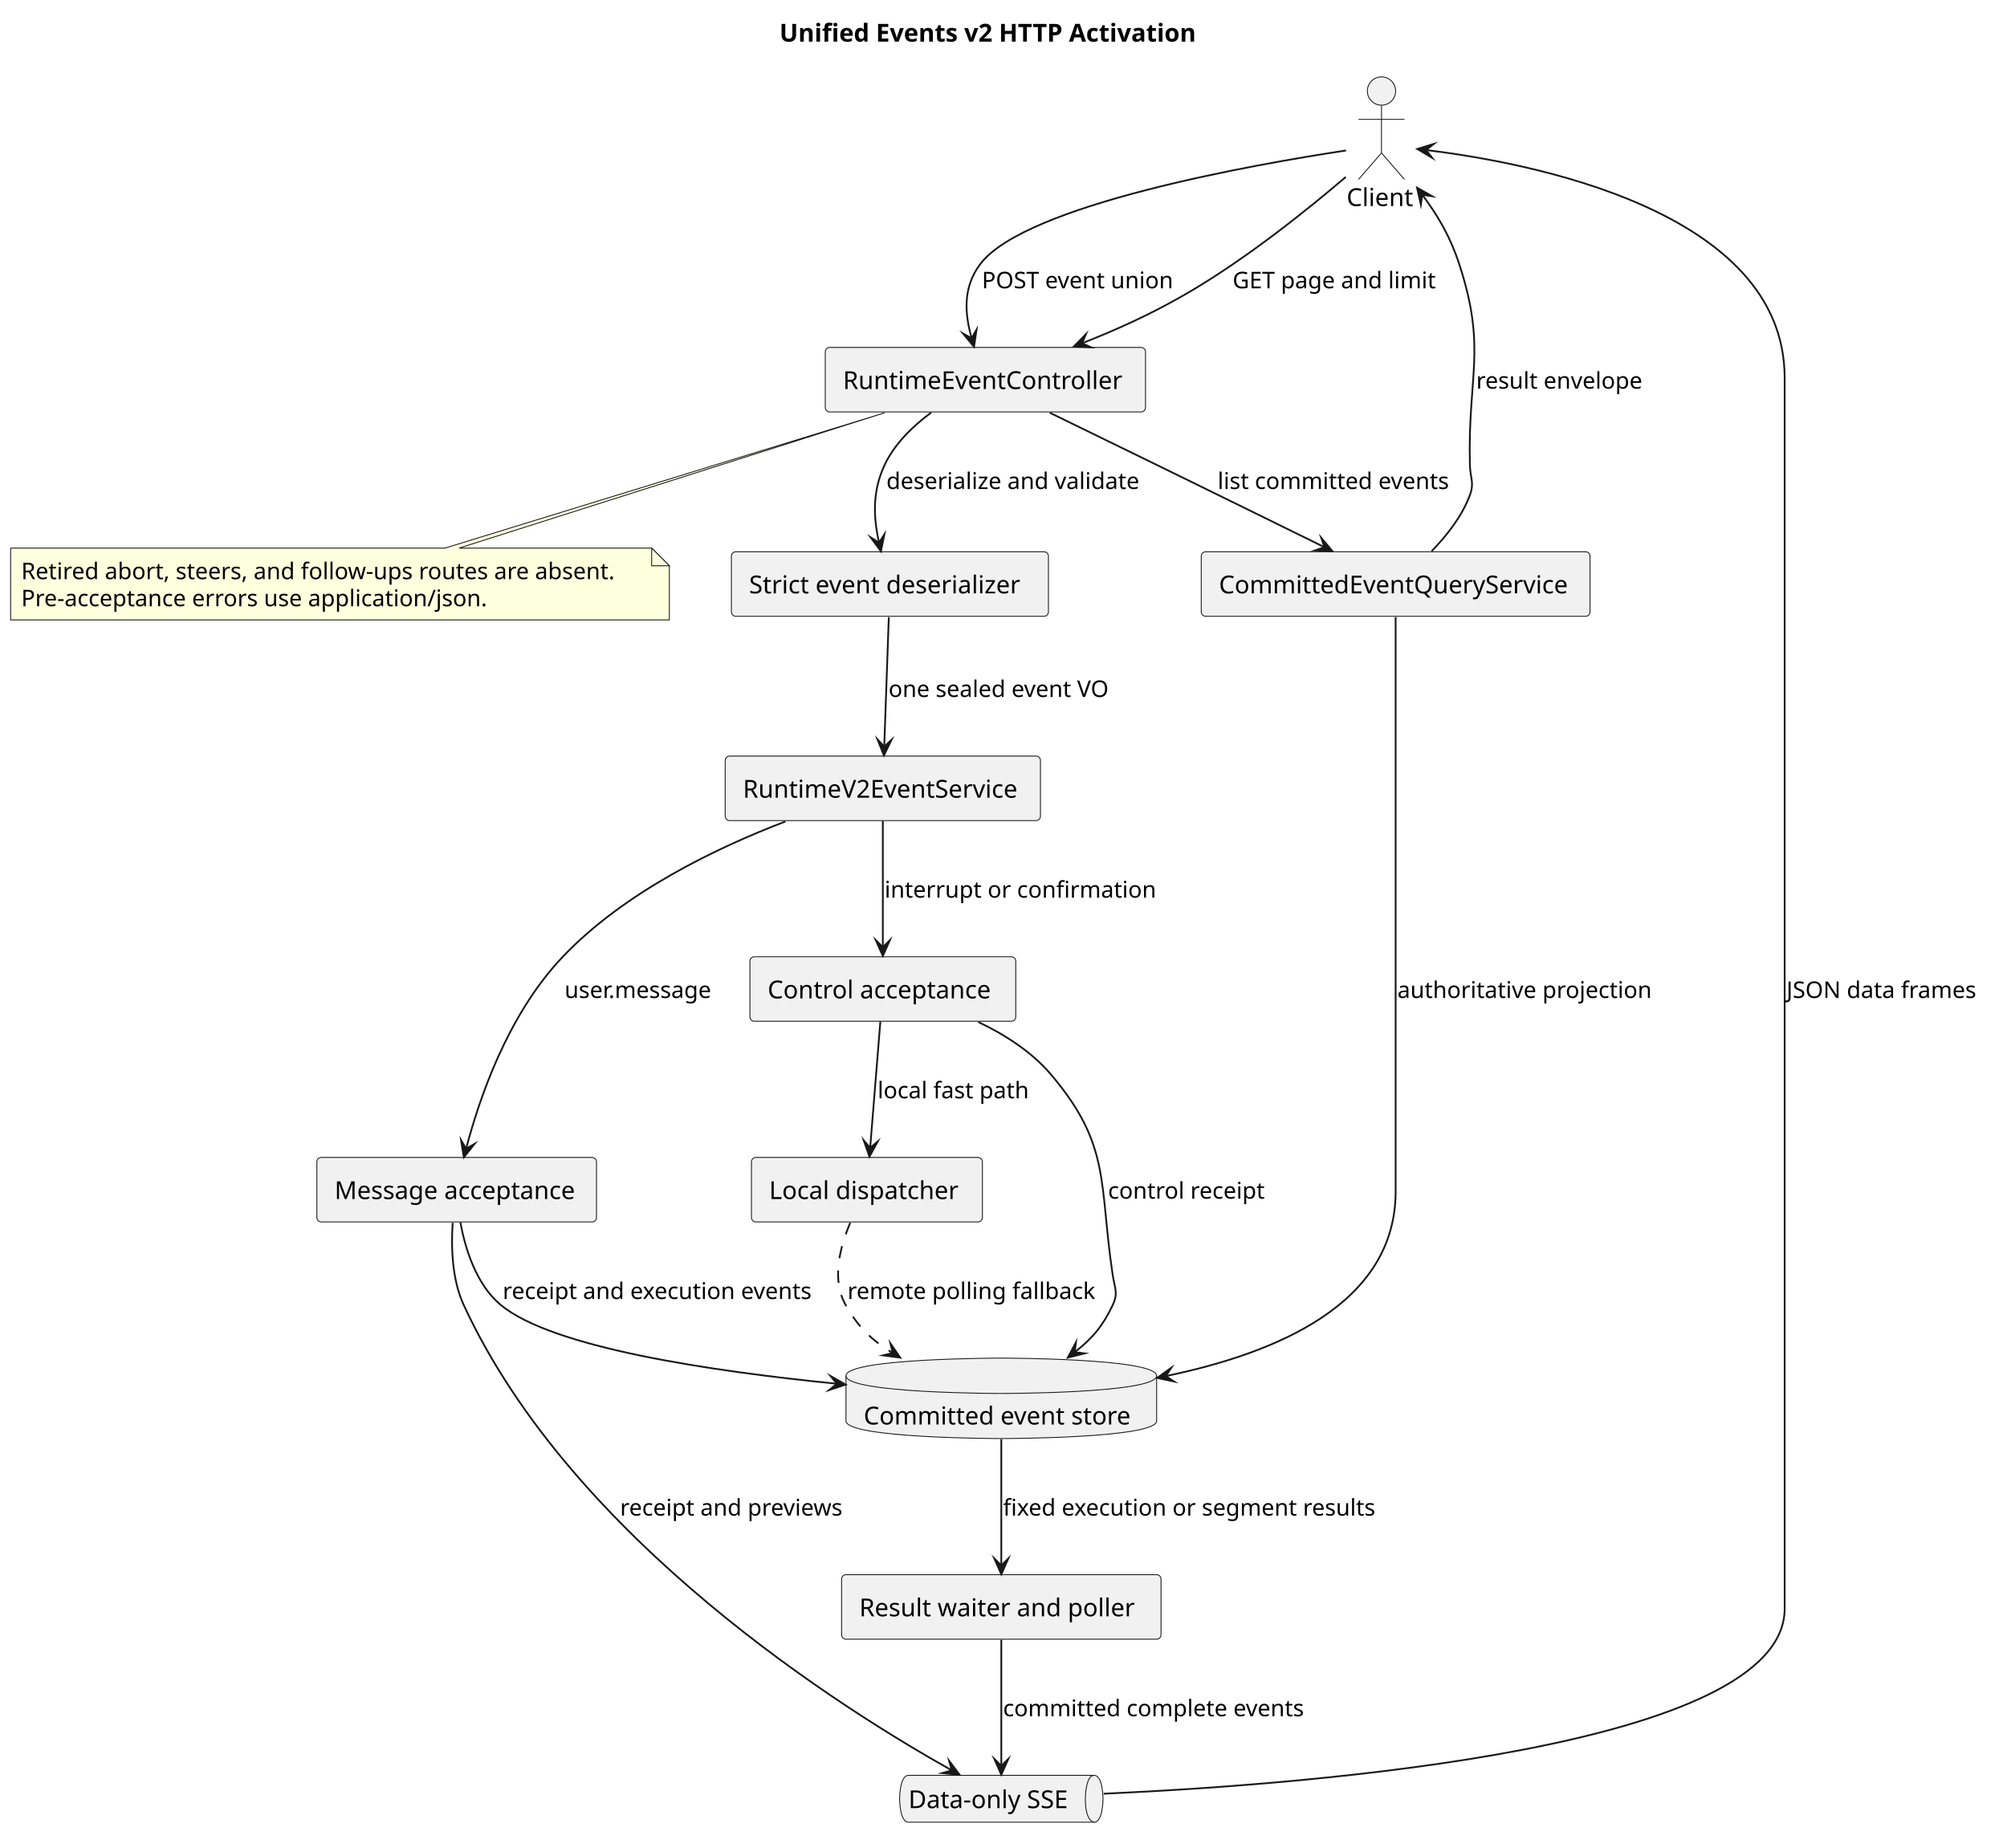
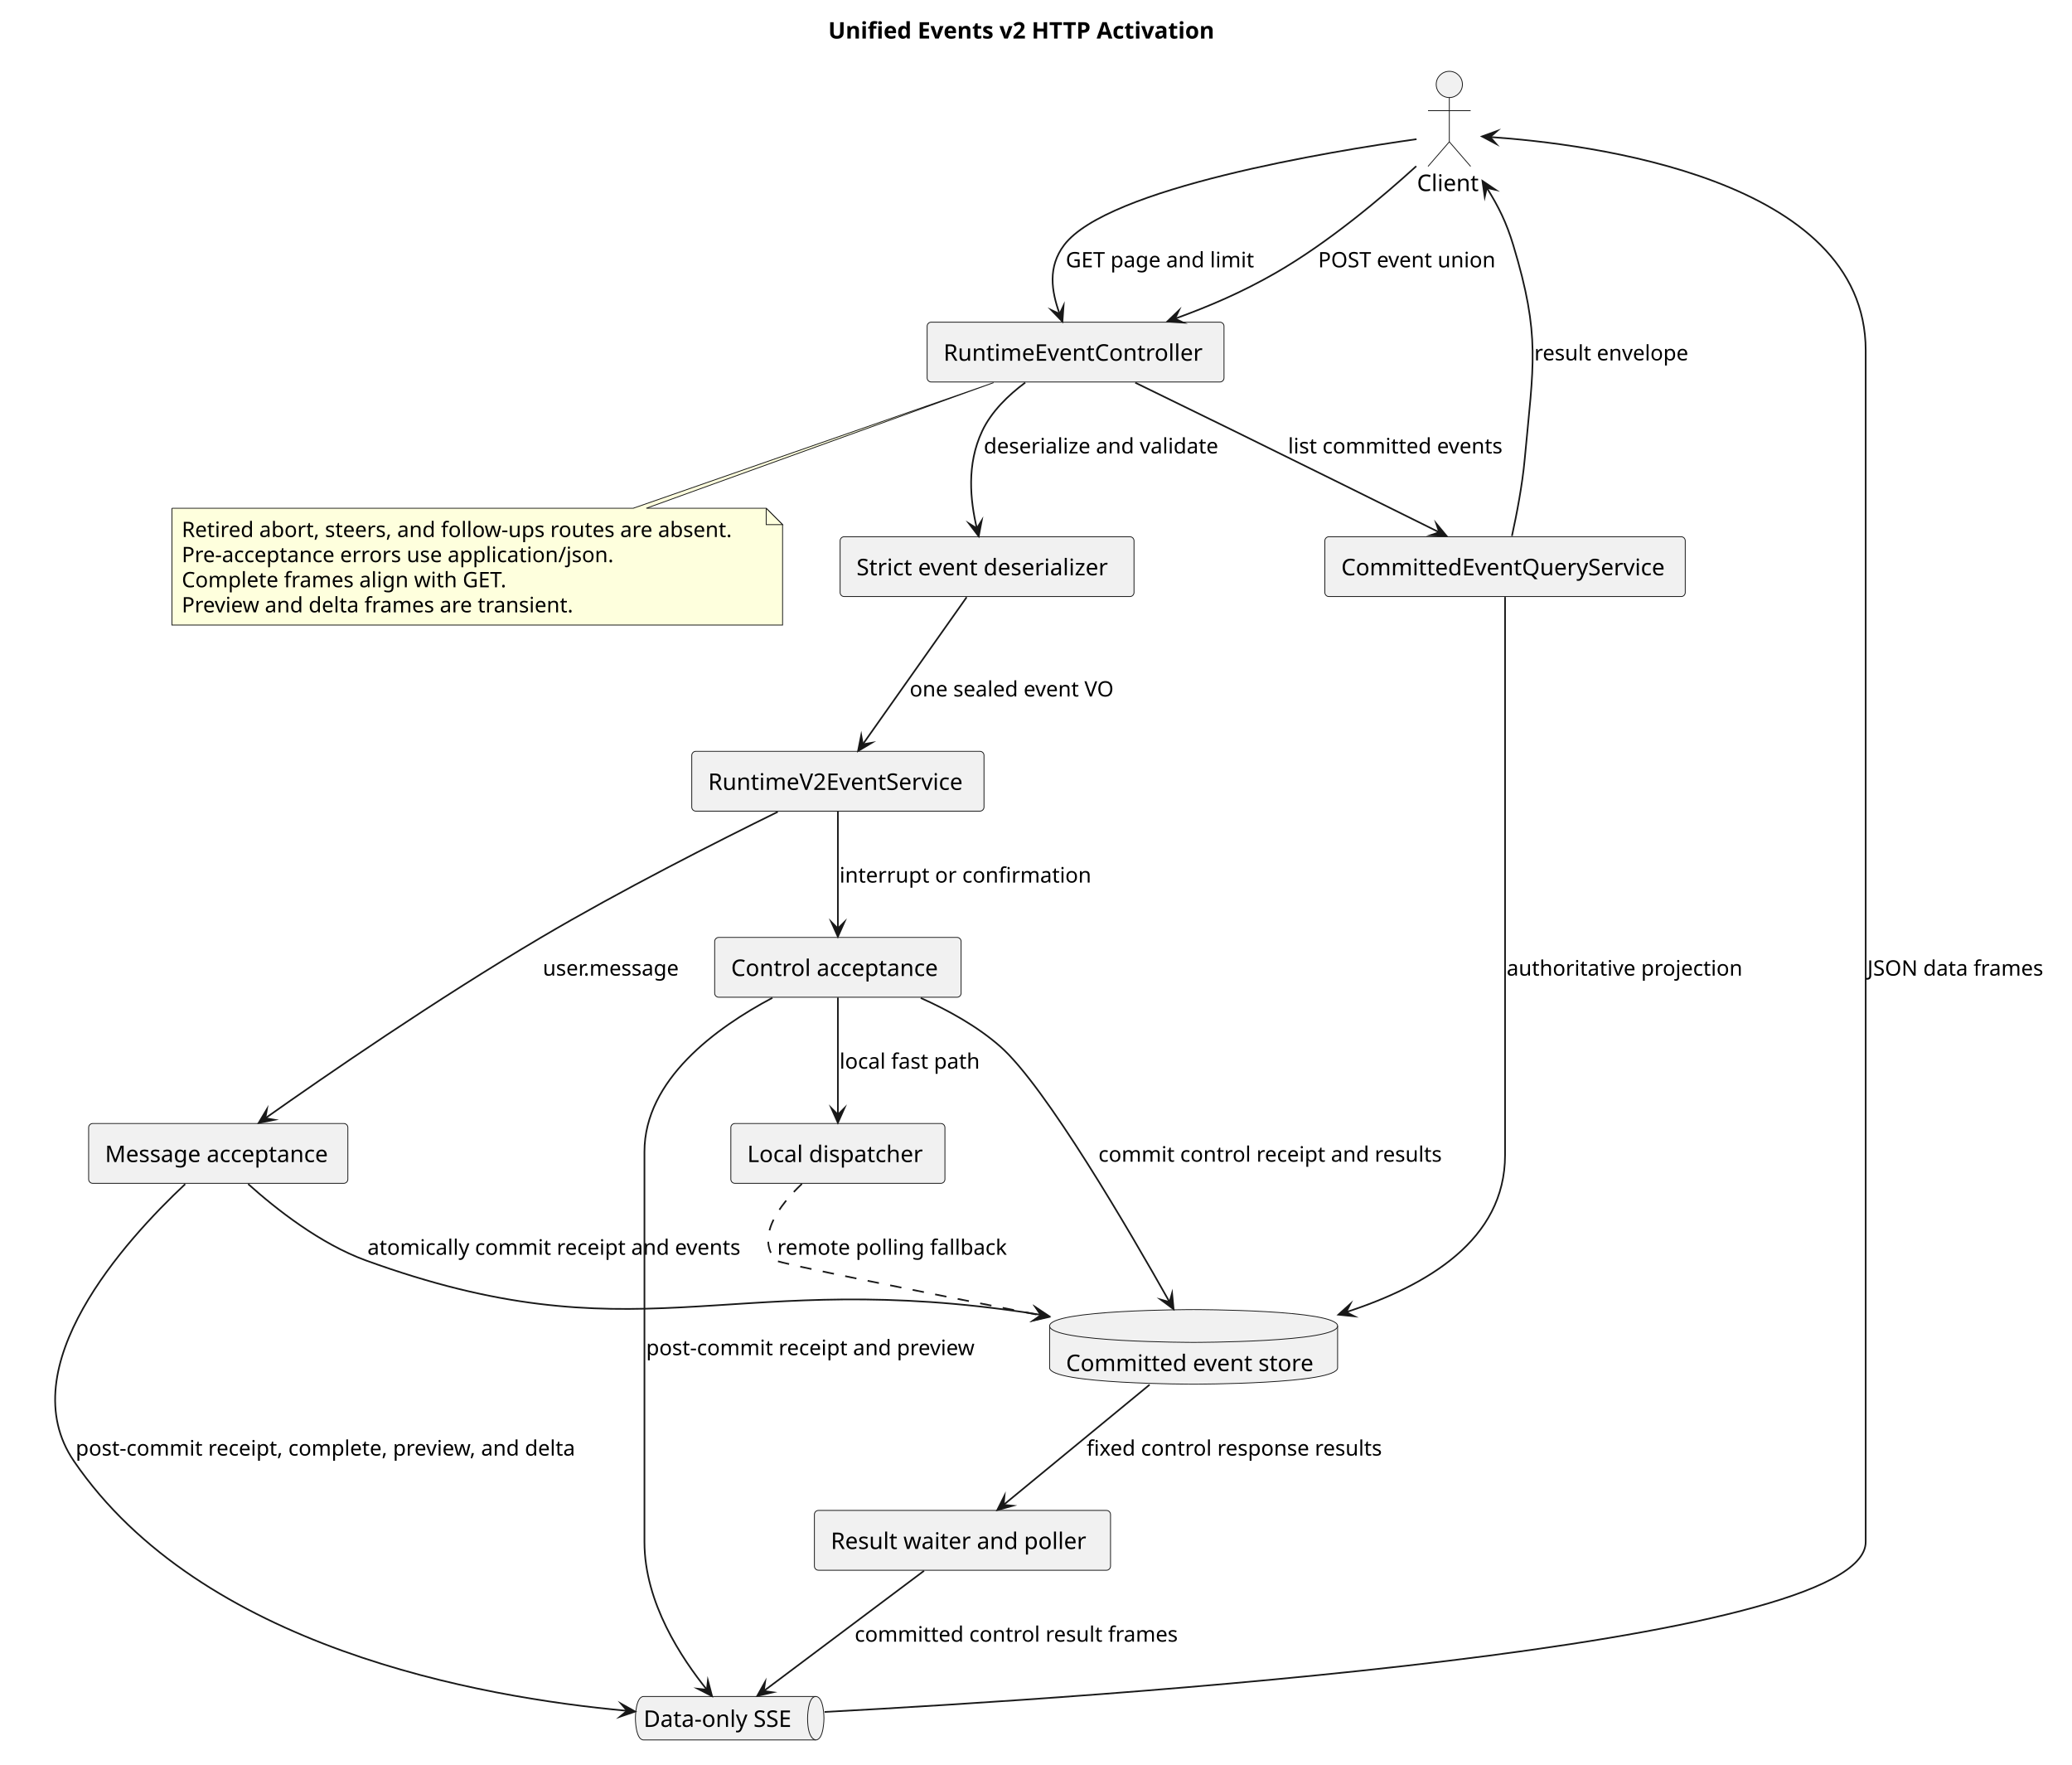
- <svg xmlns="http://www.w3.org/2000/svg" contentStyleType="text/css" data-diagram-type="DESCRIPTION" height="1045px" preserveAspectRatio="none" style="width:1135px;height:1045px;background:#FFFFFF;" version="1.1" viewBox="0 0 1135 1045" width="1135px" zoomAndPan="magnify">
+ <svg xmlns="http://www.w3.org/2000/svg" contentStyleType="text/css" data-diagram-type="DESCRIPTION" height="1076px" preserveAspectRatio="none" style="width:1264px;height:1076px;background:#FFFFFF;" version="1.1" viewBox="0 0 1264 1076" width="1264px" zoomAndPan="magnify">
  <defs />
  <g>
    <g class="title" data-source-line="1">
-       <text fill="#000000" font-family="sans-serif" font-size="14" font-weight="700" lengthAdjust="spacing" textLength="247.304" x="440.809" y="23.535">Unified Events v2 HTTP Activation</text>
+       <text fill="#000000" font-family="sans-serif" font-size="14" font-weight="700" lengthAdjust="spacing" textLength="247.304" x="505.249" y="23.535">Unified Events v2 HTTP Activation</text>
    </g>
    <g class="entity" data-qualified-name="client" data-source-line="14" id="ent0001">
-       <ellipse cx="781.262" cy="51.488" fill="#F1F1F1" rx="8" ry="8" style="stroke:#181818;stroke-width:0.5;" />
-       <path d="M781.262,59.488 L781.262,86.488 M768.262,67.488 L794.262,67.488 M781.262,86.488 L768.262,101.488 M781.262,86.488 L794.262,101.488" fill="none" style="stroke:#181818;stroke-width:0.5;" />
-       <text fill="#000000" font-family="sans-serif" font-size="14" lengthAdjust="spacing" textLength="39.505" x="761.51" y="116.523">Client</text>
+       <ellipse cx="884.142" cy="51.488" fill="#F1F1F1" rx="8" ry="8" style="stroke:#181818;stroke-width:0.5;" />
+       <path d="M884.142,59.488 L884.142,86.488 M871.142,67.488 L897.142,67.488 M884.142,86.488 L871.142,101.488 M884.142,86.488 L897.142,101.488" fill="none" style="stroke:#181818;stroke-width:0.5;" />
+       <text fill="#000000" font-family="sans-serif" font-size="14" lengthAdjust="spacing" textLength="39.505" x="864.39" y="116.523">Client</text>
    </g>
    <g class="entity" data-qualified-name="controller" data-source-line="15" id="ent0002">
-       <rect fill="#F1F1F1" height="36.488" rx="2.5" ry="2.5" style="stroke:#181818;stroke-width:0.5;" width="181.102" x="466.71" y="196.478" />
-       <text fill="#000000" font-family="sans-serif" font-size="14" lengthAdjust="spacing" textLength="161.102" x="476.71" y="220.013">RuntimeEventController</text>
+       <rect fill="#F1F1F1" height="36.488" rx="2.5" ry="2.5" style="stroke:#181818;stroke-width:0.5;" width="181.102" x="565.59" y="196.478" />
+       <text fill="#000000" font-family="sans-serif" font-size="14" lengthAdjust="spacing" textLength="161.102" x="575.59" y="220.013">RuntimeEventController</text>
    </g>
    <g class="entity" data-qualified-name="decoder" data-source-line="16" id="ent0003">
-       <rect fill="#F1F1F1" height="36.488" rx="2.5" ry="2.5" style="stroke:#181818;stroke-width:0.5;" width="179.291" x="413.62" y="312.038" />
-       <text fill="#000000" font-family="sans-serif" font-size="14" lengthAdjust="spacing" textLength="159.291" x="423.62" y="335.573">Strict event deserializer</text>
+       <rect fill="#F1F1F1" height="36.488" rx="2.5" ry="2.5" style="stroke:#181818;stroke-width:0.5;" width="179.291" x="512.5" y="327.338" />
+       <text fill="#000000" font-family="sans-serif" font-size="14" lengthAdjust="spacing" textLength="159.291" x="522.5" y="350.873">Strict event deserializer</text>
    </g>
    <g class="entity" data-qualified-name="service" data-source-line="17" id="ent0004">
-       <rect fill="#F1F1F1" height="36.488" rx="2.5" ry="2.5" style="stroke:#181818;stroke-width:0.5;" width="178.279" x="410.12" y="427.588" />
-       <text fill="#000000" font-family="sans-serif" font-size="14" lengthAdjust="spacing" textLength="158.279" x="420.12" y="451.123">RuntimeV2EventService</text>
+       <rect fill="#F1F1F1" height="36.488" rx="2.5" ry="2.5" style="stroke:#181818;stroke-width:0.5;" width="178.279" x="422" y="458.208" />
+       <text fill="#000000" font-family="sans-serif" font-size="14" lengthAdjust="spacing" textLength="158.279" x="432" y="481.743">RuntimeV2EventService</text>
    </g>
    <g class="entity" data-qualified-name="message" data-source-line="18" id="ent0005">
-       <rect fill="#F1F1F1" height="36.488" rx="2.5" ry="2.5" style="stroke:#181818;stroke-width:0.5;" width="158.134" x="179.2" y="654.568" />
-       <text fill="#000000" font-family="sans-serif" font-size="14" lengthAdjust="spacing" textLength="138.134" x="189.2" y="678.103">Message acceptance</text>
+       <rect fill="#F1F1F1" height="36.488" rx="2.5" ry="2.5" style="stroke:#181818;stroke-width:0.5;" width="158.134" x="54.07" y="685.188" />
+       <text fill="#000000" font-family="sans-serif" font-size="14" lengthAdjust="spacing" textLength="138.134" x="64.07" y="708.723">Message acceptance</text>
    </g>
    <g class="entity" data-qualified-name="control" data-source-line="19" id="ent0006">
-       <rect fill="#F1F1F1" height="36.488" rx="2.5" ry="2.5" style="stroke:#181818;stroke-width:0.5;" width="150.327" x="424.1" y="541.078" />
-       <text fill="#000000" font-family="sans-serif" font-size="14" lengthAdjust="spacing" textLength="130.327" x="434.1" y="564.613">Control acceptance</text>
+       <rect fill="#F1F1F1" height="36.488" rx="2.5" ry="2.5" style="stroke:#181818;stroke-width:0.5;" width="150.327" x="435.98" y="571.698" />
+       <text fill="#000000" font-family="sans-serif" font-size="14" lengthAdjust="spacing" textLength="130.327" x="445.98" y="595.233">Control acceptance</text>
    </g>
    <g class="entity" data-qualified-name="dispatcher" data-source-line="20" id="ent0007">
-       <rect fill="#F1F1F1" height="36.488" rx="2.5" ry="2.5" style="stroke:#181818;stroke-width:0.5;" width="130.606" x="424.96" y="654.568" />
-       <text fill="#000000" font-family="sans-serif" font-size="14" lengthAdjust="spacing" textLength="110.606" x="434.96" y="678.103">Local dispatcher</text>
+       <rect fill="#F1F1F1" height="36.488" rx="2.5" ry="2.5" style="stroke:#181818;stroke-width:0.5;" width="130.606" x="445.84" y="685.188" />
+       <text fill="#000000" font-family="sans-serif" font-size="14" lengthAdjust="spacing" textLength="110.606" x="455.84" y="708.723">Local dispatcher</text>
    </g>
    <g class="entity" data-qualified-name="store" data-source-line="21" id="ent0008">
-       <path d="M478.42,778.058 C478.42,768.058 566.264,768.058 566.264,768.058 C566.264,768.058 654.109,768.058 654.109,778.058 L654.109,803.547 C654.109,813.547 566.264,813.547 566.264,813.547 C566.264,813.547 478.42,813.547 478.42,803.547 L478.42,778.058" fill="#F1F1F1" style="stroke:#181818;stroke-width:0.5;" />
-       <path d="M478.42,778.058 C478.42,788.058 566.264,788.058 566.264,788.058 C566.264,788.058 654.109,788.058 654.109,778.058" fill="none" style="stroke:#181818;stroke-width:0.5;" />
-       <text fill="#000000" font-family="sans-serif" font-size="14" lengthAdjust="spacing" textLength="155.689" x="488.42" y="805.593">Committed event store</text>
+       <path d="M640.3,808.678 C640.3,798.678 728.144,798.678 728.144,798.678 C728.144,798.678 815.989,798.678 815.989,808.678 L815.989,834.167 C815.989,844.167 728.144,844.167 728.144,844.167 C728.144,844.167 640.3,844.167 640.3,834.167 L640.3,808.678" fill="#F1F1F1" style="stroke:#181818;stroke-width:0.5;" />
+       <path d="M640.3,808.678 C640.3,818.678 728.144,818.678 728.144,818.678 C728.144,818.678 815.989,818.678 815.989,808.678" fill="none" style="stroke:#181818;stroke-width:0.5;" />
+       <text fill="#000000" font-family="sans-serif" font-size="14" lengthAdjust="spacing" textLength="155.689" x="650.3" y="836.213">Committed event store</text>
    </g>
    <g class="entity" data-qualified-name="result" data-source-line="22" id="ent0009">
-       <rect fill="#F1F1F1" height="36.488" rx="2.5" ry="2.5" style="stroke:#181818;stroke-width:0.5;" width="180.644" x="475.94" y="890.538" />
-       <text fill="#000000" font-family="sans-serif" font-size="14" lengthAdjust="spacing" textLength="160.644" x="485.94" y="914.073">Result waiter and poller</text>
+       <rect fill="#F1F1F1" height="36.488" rx="2.5" ry="2.5" style="stroke:#181818;stroke-width:0.5;" width="180.644" x="496.82" y="921.158" />
+       <text fill="#000000" font-family="sans-serif" font-size="14" lengthAdjust="spacing" textLength="160.644" x="506.82" y="944.693">Result waiter and poller</text>
    </g>
    <g class="entity" data-qualified-name="sse" data-source-line="23" id="ent0010">
-       <path d="M513.75,1004.028 L618.783,1004.028 C623.783,1004.028 623.783,1017.272 623.783,1017.272 C623.783,1017.272 623.783,1030.517 618.783,1030.517 L513.75,1030.517 C508.75,1030.517 508.75,1017.272 508.75,1017.272 C508.75,1017.272 508.75,1004.028 513.75,1004.028" fill="#F1F1F1" style="stroke:#181818;stroke-width:0.5;" />
-       <path d="M618.783,1004.028 C613.783,1004.028 613.783,1017.272 613.783,1017.272 C613.783,1030.517 618.783,1030.517 618.783,1030.517" fill="none" style="stroke:#181818;stroke-width:0.5;" />
-       <text fill="#000000" font-family="sans-serif" font-size="14" lengthAdjust="spacing" textLength="95.033" x="513.75" y="1022.563">Data-only SSE</text>
+       <path d="M392.62,1034.648 L497.653,1034.648 C502.653,1034.648 502.653,1047.892 502.653,1047.892 C502.653,1047.892 502.653,1061.137 497.653,1061.137 L392.62,1061.137 C387.62,1061.137 387.62,1047.892 387.62,1047.892 C387.62,1047.892 387.62,1034.648 392.62,1034.648" fill="#F1F1F1" style="stroke:#181818;stroke-width:0.5;" />
+       <path d="M497.653,1034.648 C492.653,1034.648 492.653,1047.892 492.653,1047.892 C492.653,1061.137 497.653,1061.137 497.653,1061.137" fill="none" style="stroke:#181818;stroke-width:0.5;" />
+       <text fill="#000000" font-family="sans-serif" font-size="14" lengthAdjust="spacing" textLength="95.033" x="392.62" y="1053.183">Data-only SSE</text>
    </g>
    <g class="entity" data-qualified-name="query" data-source-line="24" id="ent0011">
-       <rect fill="#F1F1F1" height="36.488" rx="2.5" ry="2.5" style="stroke:#181818;stroke-width:0.5;" width="219.856" x="679.34" y="312.038" />
-       <text fill="#000000" font-family="sans-serif" font-size="14" lengthAdjust="spacing" textLength="199.856" x="689.34" y="335.573">CommittedEventQueryService</text>
+       <rect fill="#F1F1F1" height="36.488" rx="2.5" ry="2.5" style="stroke:#181818;stroke-width:0.5;" width="219.856" x="808.21" y="327.338" />
+       <text fill="#000000" font-family="sans-serif" font-size="14" lengthAdjust="spacing" textLength="199.856" x="818.21" y="350.873">CommittedEventQueryService</text>
    </g>
-     <g class="entity" data-qualified-name="GMN29" data-source-line="46" id="ent0030">
-       <path d="M6,309.968 L6,350.589 A0,0 0 0 0 6,350.589 L378.527,350.589 A0,0 0 0 0 378.527,350.589 L378.527,319.968 L368.527,309.968 L259.63,309.968 L500.23,233.468 L251.63,309.968 L6,309.968 A0,0 0 0 0 6,309.968" fill="#FEFFDD" style="stroke:#181818;stroke-width:0.5;" />
-       <path d="M368.527,309.968 L368.527,319.968 L378.527,319.968 L368.527,309.968" fill="#FEFFDD" style="stroke:#181818;stroke-width:0.5;" />
-       <text fill="#000000" font-family="sans-serif" font-size="13" lengthAdjust="spacing" textLength="351.527" x="12" y="327.537">Retired abort, steers, and follow-ups routes are absent.</text>
-       <text fill="#000000" font-family="sans-serif" font-size="13" lengthAdjust="spacing" textLength="276.428" x="12" y="342.847">Pre-acceptance errors use application/json.</text>
+     <g class="entity" data-qualified-name="GMN30" data-source-line="47" id="ent0031">
+       <path d="M104.88,309.968 L104.88,381.211 A0,0 0 0 0 104.88,381.211 L477.407,381.211 A0,0 0 0 0 477.407,381.211 L477.407,319.968 L467.407,309.968 L394.29,309.968 L606.15,233.368 L386.29,309.968 L104.88,309.968 A0,0 0 0 0 104.88,309.968" fill="#FEFFDD" style="stroke:#181818;stroke-width:0.5;" />
+       <path d="M467.407,309.968 L467.407,319.968 L477.407,319.968 L467.407,309.968" fill="#FEFFDD" style="stroke:#181818;stroke-width:0.5;" />
+       <text fill="#000000" font-family="sans-serif" font-size="13" lengthAdjust="spacing" textLength="351.527" x="110.88" y="327.537">Retired abort, steers, and follow-ups routes are absent.</text>
+       <text fill="#000000" font-family="sans-serif" font-size="13" lengthAdjust="spacing" textLength="276.428" x="110.88" y="342.847">Pre-acceptance errors use application/json.</text>
+       <text fill="#000000" font-family="sans-serif" font-size="13" lengthAdjust="spacing" textLength="206.489" x="110.88" y="358.158">Complete frames align with GET.</text>
+       <text fill="#000000" font-family="sans-serif" font-size="13" lengthAdjust="spacing" textLength="245.838" x="110.88" y="373.468">Preview and delta frames are transient.</text>
    </g>
    <g class="link" data-entity-1="ent0001" data-entity-2="ent0002" data-link-type="dependency" data-source-line="26" id="lnk12">
-       <path d="M761.2,85.098 C710.51,92.798 579.53,115.638 554.26,149.478 C544.38,162.718 545.576,177.312 549.486,191.322" fill="none" id="client-to-controller" style="stroke:#181818;stroke-width:1;" />
-       <polygon fill="#181818" points="550.83,196.138,552.263,186.394,549.486,191.322,544.558,188.545,550.83,196.138" style="stroke:#181818;stroke-width:1;stroke-linejoin:miter;stroke-miterlimit:10;" />
-       <text fill="#000000" font-family="sans-serif" font-size="13" lengthAdjust="spacing" textLength="110.824" x="555.26" y="163.047">POST event union</text>
+       <path d="M863.98,101.348 C843.6,119.898 810.57,147.888 778.14,166.478 C757.55,178.278 738.139,186.61 716.819,194.36" fill="none" id="client-to-controller" style="stroke:#181818;stroke-width:1;" />
+       <polygon fill="#181818" points="712.12,196.068,721.945,196.753,716.819,194.36,719.212,189.234,712.12,196.068" style="stroke:#181818;stroke-width:1;stroke-linejoin:miter;stroke-miterlimit:10;" />
+       <text fill="#000000" font-family="sans-serif" font-size="13" lengthAdjust="spacing" textLength="110.824" x="804.1" y="163.047">POST event union</text>
    </g>
-     <g class="link" data-entity-1="ent0001" data-entity-2="ent0002" data-link-type="dependency" data-source-line="40" id="lnk25">
-       <path d="M761.09,100.058 C739.65,118.378 704.22,146.918 670.26,166.478 C650.46,177.888 632.011,186.214 611.881,194.154" fill="none" id="client-to-controller-1" style="stroke:#181818;stroke-width:1;" />
-       <polygon fill="#181818" points="607.23,195.988,617.07,196.407,611.881,194.154,614.135,188.965,607.23,195.988" style="stroke:#181818;stroke-width:1;stroke-linejoin:miter;stroke-miterlimit:10;" />
-       <text fill="#000000" font-family="sans-serif" font-size="13" lengthAdjust="spacing" textLength="119.412" x="697.05" y="163.047">GET page and limit</text>
+     <g class="link" data-entity-1="ent0001" data-entity-2="ent0002" data-link-type="dependency" data-source-line="41" id="lnk26">
+       <path d="M864.14,84.878 C812.25,92.198 675.52,114.488 649.14,149.478 C639.14,162.738 641.349,177.437 646.419,191.447" fill="none" id="client-to-controller-1" style="stroke:#181818;stroke-width:1;" />
+       <polygon fill="#181818" points="648.12,196.148,648.819,186.324,646.419,191.447,641.296,189.047,648.12,196.148" style="stroke:#181818;stroke-width:1;stroke-linejoin:miter;stroke-miterlimit:10;" />
+       <text fill="#000000" font-family="sans-serif" font-size="13" lengthAdjust="spacing" textLength="119.412" x="650.14" y="163.047">GET page and limit</text>
    </g>
    <g class="link" data-entity-1="ent0002" data-entity-2="ent0003" data-link-type="dependency" data-source-line="27" id="lnk13">
-       <path d="M526.55,233.338 C516.22,240.998 505.89,250.988 500.26,262.968 C493.06,278.298 494.045,293.005 497.105,306.905" fill="none" id="controller-to-decoder" style="stroke:#181818;stroke-width:1;" />
-       <polygon fill="#181818" points="498.18,311.788,500.151,302.139,497.105,306.905,492.339,303.859,498.18,311.788" style="stroke:#181818;stroke-width:1;stroke-linejoin:miter;stroke-miterlimit:10;" />
-       <text fill="#000000" font-family="sans-serif" font-size="13" lengthAdjust="spacing" textLength="148.307" x="501.26" y="276.537">deserialize and validate</text>
+       <path d="M625.43,233.338 C615.1,240.998 604.77,250.988 599.14,262.968 C589.55,283.368 591.894,305.049 595.904,322.229" fill="none" id="controller-to-decoder" style="stroke:#181818;stroke-width:1;" />
+       <polygon fill="#181818" points="597.04,327.098,598.89,317.425,595.904,322.229,591.099,319.243,597.04,327.098" style="stroke:#181818;stroke-width:1;stroke-linejoin:miter;stroke-miterlimit:10;" />
+       <text fill="#000000" font-family="sans-serif" font-size="13" lengthAdjust="spacing" textLength="148.307" x="600.14" y="276.537">deserialize and validate</text>
    </g>
    <g class="link" data-entity-1="ent0003" data-entity-2="ent0004" data-link-type="dependency" data-source-line="28" id="lnk14">
-       <path d="M502.64,349.018 C501.89,370.358 500.806,400.941 500.056,422.221" fill="none" id="decoder-to-service" style="stroke:#181818;stroke-width:1;" />
-       <polygon fill="#181818" points="499.88,427.218,504.195,418.365,500.056,422.221,496.2,418.083,499.88,427.218" style="stroke:#181818;stroke-width:1;stroke-linejoin:miter;stroke-miterlimit:10;" />
-       <text fill="#000000" font-family="sans-serif" font-size="13" lengthAdjust="spacing" textLength="128.61" x="502.5" y="394.157">one sealed event VO</text>
+       <path d="M589.68,364.238 C572.25,388.908 543.685,429.375 526.335,453.935" fill="none" id="decoder-to-service" style="stroke:#181818;stroke-width:1;" />
+       <polygon fill="#181818" points="523.45,458.018,531.91,452.975,526.335,453.935,525.376,448.36,523.45,458.018" style="stroke:#181818;stroke-width:1;stroke-linejoin:miter;stroke-miterlimit:10;" />
+       <text fill="#000000" font-family="sans-serif" font-size="13" lengthAdjust="spacing" textLength="128.61" x="554.91" y="424.777">one sealed event VO</text>
    </g>
    <g class="link" data-entity-1="ent0004" data-entity-2="ent0005" data-link-type="dependency" data-source-line="29" id="lnk15">
-       <path d="M444.18,464.568 C404.84,479.618 352.94,504.628 318.26,541.078 C286.59,574.368 270.72,622.502 263.59,649.662" fill="none" id="service-to-message" style="stroke:#181818;stroke-width:1;" />
-       <polygon fill="#181818" points="262.32,654.498,268.474,646.809,263.59,649.662,260.736,644.778,262.32,654.498" style="stroke:#181818;stroke-width:1;stroke-linejoin:miter;stroke-miterlimit:10;" />
-       <text fill="#000000" font-family="sans-serif" font-size="13" lengthAdjust="spacing" textLength="86.531" x="319.26" y="564.387">user.message</text>
+       <path d="M474.47,495.118 C437.46,513.278 378.96,542.898 330.14,571.698 C266.33,609.338 198.655,656.005 161.875,681.965" fill="none" id="service-to-message" style="stroke:#181818;stroke-width:1;" />
+       <polygon fill="#181818" points="157.79,684.848,167.45,682.926,161.875,681.965,162.836,676.39,157.79,684.848" style="stroke:#181818;stroke-width:1;stroke-linejoin:miter;stroke-miterlimit:10;" />
+       <text fill="#000000" font-family="sans-serif" font-size="13" lengthAdjust="spacing" textLength="86.531" x="331.14" y="595.007">user.message</text>
    </g>
    <g class="link" data-entity-1="ent0004" data-entity-2="ent0006" data-link-type="dependency" data-source-line="30" id="lnk16">
-       <path d="M499.26,464.248 C499.26,485.078 499.26,514.728 499.26,535.658" fill="none" id="service-to-control" style="stroke:#181818;stroke-width:1;" />
-       <polygon fill="#181818" points="499.26,540.658,503.26,531.658,499.26,535.658,495.26,531.658,499.26,540.658" style="stroke:#181818;stroke-width:1;stroke-linejoin:miter;stroke-miterlimit:10;" />
-       <text fill="#000000" font-family="sans-serif" font-size="13" lengthAdjust="spacing" textLength="157.771" x="500.26" y="507.647">interrupt or confirmation</text>
+       <path d="M511.14,494.868 C511.14,515.698 511.14,545.348 511.14,566.278" fill="none" id="service-to-control" style="stroke:#181818;stroke-width:1;" />
+       <polygon fill="#181818" points="511.14,571.278,515.14,562.278,511.14,566.278,507.14,562.278,511.14,571.278" style="stroke:#181818;stroke-width:1;stroke-linejoin:miter;stroke-miterlimit:10;" />
+       <text fill="#000000" font-family="sans-serif" font-size="13" lengthAdjust="spacing" textLength="157.771" x="512.14" y="538.267">interrupt or confirmation</text>
    </g>
    <g class="link" data-entity-1="ent0006" data-entity-2="ent0007" data-link-type="dependency" data-source-line="31" id="lnk17">
-       <path d="M497.86,577.738 C496.18,598.568 493.782,628.225 492.092,649.164" fill="none" id="control-to-dispatcher" style="stroke:#181818;stroke-width:1;" />
-       <polygon fill="#181818" points="491.69,654.148,496.401,645.499,492.092,649.164,488.427,644.856,491.69,654.148" style="stroke:#181818;stroke-width:1;stroke-linejoin:miter;stroke-miterlimit:10;" />
-       <text fill="#000000" font-family="sans-serif" font-size="13" lengthAdjust="spacing" textLength="89.305" x="496.3" y="621.137">local fast path</text>
+       <path d="M511.14,608.358 C511.14,629.188 511.14,658.828 511.14,679.768" fill="none" id="control-to-dispatcher" style="stroke:#181818;stroke-width:1;" />
+       <polygon fill="#181818" points="511.14,684.768,515.14,675.768,511.14,679.768,507.14,675.768,511.14,684.768" style="stroke:#181818;stroke-width:1;stroke-linejoin:miter;stroke-miterlimit:10;" />
+       <text fill="#000000" font-family="sans-serif" font-size="13" lengthAdjust="spacing" textLength="89.305" x="512.14" y="651.757">local fast path</text>
    </g>
    <g class="link" data-entity-1="ent0007" data-entity-2="ent0008" data-link-type="dependency" data-source-line="32" id="lnk18">
-       <path d="M480.84,691.518 C475.03,705.058 470.09,723.768 478.26,738.058 C485.39,750.518 492.555,757.659 504.845,765.179" fill="none" id="dispatcher-to-store" style="stroke:#181818;stroke-width:1;stroke-dasharray:7,7;" />
-       <polygon fill="#181818" points="509.11,767.788,503.521,759.679,504.845,765.179,499.345,766.503,509.11,767.788" style="stroke:#181818;stroke-width:1;stroke-linejoin:miter;stroke-miterlimit:10;" />
-       <text fill="#000000" font-family="sans-serif" font-size="13" lengthAdjust="spacing" textLength="145.723" x="479.26" y="734.627">remote polling fallback</text>
+       <path d="M489.2,721.988 C475.02,735.448 461.25,754.128 473.14,768.678 C474.52,770.358 561.914,787.833 635.064,802.223" fill="none" id="dispatcher-to-store" style="stroke:#181818;stroke-width:1;stroke-dasharray:7,7;" />
+       <polygon fill="#181818" points="639.97,803.188,631.911,797.526,635.064,802.223,630.367,805.376,639.97,803.188" style="stroke:#181818;stroke-width:1;stroke-linejoin:miter;stroke-miterlimit:10;" />
+       <text fill="#000000" font-family="sans-serif" font-size="13" lengthAdjust="spacing" textLength="145.723" x="474.14" y="765.247">remote polling fallback</text>
    </g>
    <g class="link" data-entity-1="ent0005" data-entity-2="ent0008" data-link-type="dependency" data-source-line="33" id="lnk19">
-       <path d="M260.34,691.268 C263.05,705.988 269.24,726.468 283.26,738.058 C312.48,762.188 401.525,775.392 473.255,782.552" fill="none" id="message-to-store" style="stroke:#181818;stroke-width:1;" />
-       <polygon fill="#181818" points="478.23,783.048,469.672,778.174,473.255,782.552,468.877,786.135,478.23,783.048" style="stroke:#181818;stroke-width:1;stroke-linejoin:miter;stroke-miterlimit:10;" />
-       <text fill="#000000" font-family="sans-serif" font-size="13" lengthAdjust="spacing" textLength="181.664" x="284.26" y="734.627">receipt and execution events</text>
+       <path d="M151.38,722.088 C168.43,737.378 195.35,758.578 223.14,768.678 C386.54,828.018 440.8,775.818 613.14,798.678 C621.9,799.838 626.079,800.403 635.159,801.923" fill="none" id="message-to-store" style="stroke:#181818;stroke-width:1;" />
+       <polygon fill="#181818" points="640.09,802.748,631.874,797.317,635.159,801.923,630.553,805.207,640.09,802.748" style="stroke:#181818;stroke-width:1;stroke-linejoin:miter;stroke-miterlimit:10;" />
+       <text fill="#000000" font-family="sans-serif" font-size="13" lengthAdjust="spacing" textLength="235.523" x="224.14" y="765.247">atomically commit receipt and events</text>
    </g>
-     <g class="link" data-entity-1="ent0006" data-entity-2="ent0008" data-link-type="dependency" data-source-line="34" id="lnk20">
-       <path d="M553.26,577.978 C568.27,585.128 583.41,594.788 594.26,607.568 C628.44,647.788 621.4,668.858 629.26,721.058 C630.39,728.528 632.49,731.218 629.26,738.058 C623.7,749.828 617.933,756.73 607.783,764.7" fill="none" id="control-to-store" style="stroke:#181818;stroke-width:1;" />
-       <polygon fill="#181818" points="603.85,767.788,613.399,765.376,607.783,764.7,608.458,759.084,603.85,767.788" style="stroke:#181818;stroke-width:1;stroke-linejoin:miter;stroke-miterlimit:10;" />
-       <text fill="#000000" font-family="sans-serif" font-size="13" lengthAdjust="spacing" textLength="92.016" x="626.61" y="677.877">control receipt</text>
+     <g class="link" data-entity-1="ent0005" data-entity-2="ent0010" data-link-type="dependency" data-source-line="34" id="lnk20">
+       <path d="M112.97,722.148 C76.3,756.528 6,833.918 45.14,891.158 C122.85,1004.808 291.751,1035.073 382.511,1043.373" fill="none" id="message-to-sse" style="stroke:#181818;stroke-width:1;" />
+       <polygon fill="#181818" points="387.49,1043.828,378.892,1039.025,382.511,1043.373,378.163,1046.992,387.49,1043.828" style="stroke:#181818;stroke-width:1;stroke-linejoin:miter;stroke-miterlimit:10;" />
+       <text fill="#000000" font-family="sans-serif" font-size="13" lengthAdjust="spacing" textLength="320.1" x="46.14" y="887.727">post-commit receipt, complete, preview, and delta</text>
    </g>
-     <g class="link" data-entity-1="ent0008" data-entity-2="ent0009" data-link-type="dependency" data-source-line="35" id="lnk21">
-       <path d="M566.26,813.888 C566.26,836.098 566.26,864.908 566.26,885.318" fill="none" id="store-to-result" style="stroke:#181818;stroke-width:1;" />
-       <polygon fill="#181818" points="566.26,890.318,570.26,881.318,566.26,885.318,562.26,881.318,566.26,890.318" style="stroke:#181818;stroke-width:1;stroke-linejoin:miter;stroke-miterlimit:10;" />
-       <text fill="#000000" font-family="sans-serif" font-size="13" lengthAdjust="spacing" textLength="220.34" x="567.26" y="857.107">fixed execution or segment results</text>
+     <g class="link" data-entity-1="ent0006" data-entity-2="ent0008" data-link-type="dependency" data-source-line="35" id="lnk21">
+       <path d="M561.7,608.638 C578.32,616.058 596.12,625.868 610.14,638.188 C637.75,662.438 689.308,751.121 713.487,794.081" fill="none" id="control-to-store" style="stroke:#181818;stroke-width:1;" />
+       <polygon fill="#181818" points="715.94,798.438,715.011,788.633,713.487,794.081,708.04,792.557,715.94,798.438" style="stroke:#181818;stroke-width:1;stroke-linejoin:miter;stroke-miterlimit:10;" />
+       <text fill="#000000" font-family="sans-serif" font-size="13" lengthAdjust="spacing" textLength="217.826" x="670.08" y="708.497">commit control receipt and results</text>
    </g>
-     <g class="link" data-entity-1="ent0009" data-entity-2="ent0010" data-link-type="dependency" data-source-line="36" id="lnk22">
-       <path d="M566.26,927.368 C566.26,948.868 566.26,979.738 566.26,998.668" fill="none" id="result-to-sse" style="stroke:#181818;stroke-width:1;" />
-       <polygon fill="#181818" points="566.26,1003.668,570.26,994.668,566.26,998.668,562.26,994.668,566.26,1003.668" style="stroke:#181818;stroke-width:1;stroke-linejoin:miter;stroke-miterlimit:10;" />
-       <text fill="#000000" font-family="sans-serif" font-size="13" lengthAdjust="spacing" textLength="174.891" x="567.26" y="970.597">committed complete events</text>
+     <g class="link" data-entity-1="ent0006" data-entity-2="ent0010" data-link-type="dependency" data-source-line="36" id="lnk22">
+       <path d="M471.19,608.558 C436.96,626.678 393.14,658.458 393.14,702.428 C393.14,702.428 393.14,702.428 393.14,940.408 C393.14,977.648 416.009,1011.56 431.239,1030.52" fill="none" id="control-to-sse" style="stroke:#181818;stroke-width:1;" />
+       <polygon fill="#181818" points="434.37,1034.418,431.852,1024.897,431.239,1030.52,425.615,1029.907,434.37,1034.418" style="stroke:#181818;stroke-width:1;stroke-linejoin:miter;stroke-miterlimit:10;" />
+       <text fill="#000000" font-family="sans-serif" font-size="13" lengthAdjust="spacing" textLength="210.241" x="394.14" y="826.487">post-commit receipt and preview</text>
    </g>
-     <g class="link" data-entity-1="ent0005" data-entity-2="ent0010" data-link-type="dependency" data-source-line="37" id="lnk23">
-       <path d="M256.01,691.548 C255.09,704.948 255.51,723.448 262.26,738.058 C323.94,871.518 478.127,967.547 538.277,1001.207" fill="none" id="message-to-sse" style="stroke:#181818;stroke-width:1;" />
-       <polygon fill="#181818" points="542.64,1003.648,536.74,995.763,538.277,1001.207,532.833,1002.744,542.64,1003.648" style="stroke:#181818;stroke-width:1;stroke-linejoin:miter;stroke-miterlimit:10;" />
-       <text fill="#000000" font-family="sans-serif" font-size="13" lengthAdjust="spacing" textLength="130.038" x="350.65" y="857.107">receipt and previews</text>
+     <g class="link" data-entity-1="ent0008" data-entity-2="ent0009" data-link-type="dependency" data-source-line="37" id="lnk23">
+       <path d="M701.29,844.508 C674.28,866.718 637.052,897.352 612.232,917.763" fill="none" id="store-to-result" style="stroke:#181818;stroke-width:1;" />
+       <polygon fill="#181818" points="608.37,920.938,617.862,918.312,612.232,917.763,612.781,912.132,608.37,920.938" style="stroke:#181818;stroke-width:1;stroke-linejoin:miter;stroke-miterlimit:10;" />
+       <text fill="#000000" font-family="sans-serif" font-size="13" lengthAdjust="spacing" textLength="188.709" x="662.87" y="887.727">fixed control response results</text>
    </g>
-     <g class="link" data-entity-1="ent0010" data-entity-2="ent0001" data-link-type="dependency" data-source-line="38" id="lnk24">
-       <path d="M624.18,1014.408 C744.26,1008.968 1009.26,988.098 1009.26,909.788 C1009.26,213.718 1009.26,213.718 1009.26,213.718 C1009.26,118.218 862.264,91.621 806.464,84.85" fill="none" id="sse-to-client" style="stroke:#181818;stroke-width:1;" />
-       <polygon fill="#181818" points="801.5,84.248,809.953,89.303,806.464,84.85,810.916,81.361,801.5,84.248" style="stroke:#181818;stroke-width:1;stroke-linejoin:miter;stroke-miterlimit:10;" />
-       <text fill="#000000" font-family="sans-serif" font-size="13" lengthAdjust="spacing" textLength="109.662" x="1010.26" y="564.387">JSON data frames</text>
+     <g class="link" data-entity-1="ent0009" data-entity-2="ent0010" data-link-type="dependency" data-source-line="38" id="lnk24">
+       <path d="M563.69,957.988 C535.02,979.488 491.201,1012.36 465.941,1031.29" fill="none" id="result-to-sse" style="stroke:#181818;stroke-width:1;" />
+       <polygon fill="#181818" points="461.94,1034.288,471.541,1032.092,465.941,1031.29,466.743,1025.69,461.94,1034.288" style="stroke:#181818;stroke-width:1;stroke-linejoin:miter;stroke-miterlimit:10;" />
+       <text fill="#000000" font-family="sans-serif" font-size="13" lengthAdjust="spacing" textLength="203.963" x="521.4" y="1001.217">committed control result frames</text>
    </g>
-     <g class="link" data-entity-1="ent0002" data-entity-2="ent0011" data-link-type="dependency" data-source-line="41" id="lnk26">
-       <path d="M593.67,233.418 C611.87,242.278 634.24,253.178 654.26,262.968 C687.92,279.428 721.784,296.06 748.984,309.45" fill="none" id="controller-to-query" style="stroke:#181818;stroke-width:1;" />
-       <polygon fill="#181818" points="753.47,311.658,747.162,304.095,748.984,309.45,743.629,311.272,753.47,311.658" style="stroke:#181818;stroke-width:1;stroke-linejoin:miter;stroke-miterlimit:10;" />
-       <text fill="#000000" font-family="sans-serif" font-size="13" lengthAdjust="spacing" textLength="135.827" x="688.61" y="276.537">list committed events</text>
+     <g class="link" data-entity-1="ent0010" data-entity-2="ent0001" data-link-type="dependency" data-source-line="39" id="lnk25">
+       <path d="M503.03,1044.068 C669.59,1035.178 1138.14,1004.468 1138.14,940.408 C1138.14,213.718 1138.14,213.718 1138.14,213.718 C1138.14,108.448 968.938,87.703 909.058,83.563" fill="none" id="sse-to-client" style="stroke:#181818;stroke-width:1;" />
+       <polygon fill="#181818" points="904.07,83.218,912.773,87.829,909.058,83.563,913.324,79.849,904.07,83.218" style="stroke:#181818;stroke-width:1;stroke-linejoin:miter;stroke-miterlimit:10;" />
+       <text fill="#000000" font-family="sans-serif" font-size="13" lengthAdjust="spacing" textLength="109.662" x="1139.14" y="595.007">JSON data frames</text>
    </g>
-     <g class="link" data-entity-1="ent0011" data-entity-2="ent0008" data-link-type="dependency" data-source-line="42" id="lnk27">
-       <path d="M789.26,348.978 C789.26,371.318 789.26,410.928 789.26,444.828 C789.26,444.828 789.26,444.828 789.26,673.808 C789.26,737.518 721.625,765.27 659.295,778.23" fill="none" id="query-to-store" style="stroke:#181818;stroke-width:1;" />
-       <polygon fill="#181818" points="654.4,779.248,664.026,781.332,659.295,778.23,662.397,773.5,654.4,779.248" style="stroke:#181818;stroke-width:1;stroke-linejoin:miter;stroke-miterlimit:10;" />
-       <text fill="#000000" font-family="sans-serif" font-size="13" lengthAdjust="spacing" textLength="148.002" x="790.26" y="564.387">authoritative projection</text>
+     <g class="link" data-entity-1="ent0002" data-entity-2="ent0011" data-link-type="dependency" data-source-line="42" id="lnk27">
+       <path d="M692.56,233.388 C710.76,242.248 733.13,253.148 753.14,262.968 C797.75,284.868 844.571,308.056 877.971,324.626" fill="none" id="controller-to-query" style="stroke:#181818;stroke-width:1;" />
+       <polygon fill="#181818" points="882.45,326.848,876.165,319.265,877.971,324.626,872.61,326.432,882.45,326.848" style="stroke:#181818;stroke-width:1;stroke-linejoin:miter;stroke-miterlimit:10;" />
+       <text fill="#000000" font-family="sans-serif" font-size="13" lengthAdjust="spacing" textLength="135.827" x="785.75" y="276.537">list committed events</text>
    </g>
-     <g class="link" data-entity-1="ent0011" data-entity-2="ent0001" data-link-type="dependency" data-source-line="43" id="lnk28">
-       <path d="M809.61,311.698 C818.02,303.088 826.83,291.998 831.26,279.968 C833.87,272.878 831.46,270.518 831.26,262.968 C829.93,212.478 840.97,197.488 825.26,149.478 C820.15,133.828 813.379,122.334 804.349,110.164" fill="none" id="query-to-client" style="stroke:#181818;stroke-width:1;" />
-       <polygon fill="#181818" points="801.37,106.148,803.521,115.76,804.349,110.164,809.945,110.993,801.37,106.148" style="stroke:#181818;stroke-width:1;stroke-linejoin:miter;stroke-miterlimit:10;" />
-       <text fill="#000000" font-family="sans-serif" font-size="13" lengthAdjust="spacing" textLength="96.44" x="834.8" y="219.787">result envelope</text>
+     <g class="link" data-entity-1="ent0011" data-entity-2="ent0008" data-link-type="dependency" data-source-line="43" id="lnk28">
+       <path d="M918.14,364.098 C918.14,388.888 918.14,435.628 918.14,475.448 C918.14,475.448 918.14,475.448 918.14,704.428 C918.14,756.218 870.833,784.015 821.223,800.225" fill="none" id="query-to-store" style="stroke:#181818;stroke-width:1;" />
+       <polygon fill="#181818" points="816.47,801.778,826.267,802.785,821.223,800.225,823.783,795.181,816.47,801.778" style="stroke:#181818;stroke-width:1;stroke-linejoin:miter;stroke-miterlimit:10;" />
+       <text fill="#000000" font-family="sans-serif" font-size="13" lengthAdjust="spacing" textLength="148.002" x="919.14" y="595.007">authoritative projection</text>
+     </g>
+     <g class="link" data-entity-1="ent0011" data-entity-2="ent0001" data-link-type="dependency" data-source-line="44" id="lnk29">
+       <path d="M922.34,326.878 C925.18,313.968 928.67,295.988 930.14,279.968 C935.47,222.128 939.95,205.068 923.14,149.478 C919,135.788 914.257,126.134 907.007,114.574" fill="none" id="query-to-client" style="stroke:#181818;stroke-width:1;" />
+       <polygon fill="#181818" points="904.35,110.338,905.743,120.088,907.007,114.574,912.52,115.838,904.35,110.338" style="stroke:#181818;stroke-width:1;stroke-linejoin:miter;stroke-miterlimit:10;" />
+       <text fill="#000000" font-family="sans-serif" font-size="13" lengthAdjust="spacing" textLength="96.44" x="935.97" y="219.787">result envelope</text>
    </g>
  </g>
</svg>
